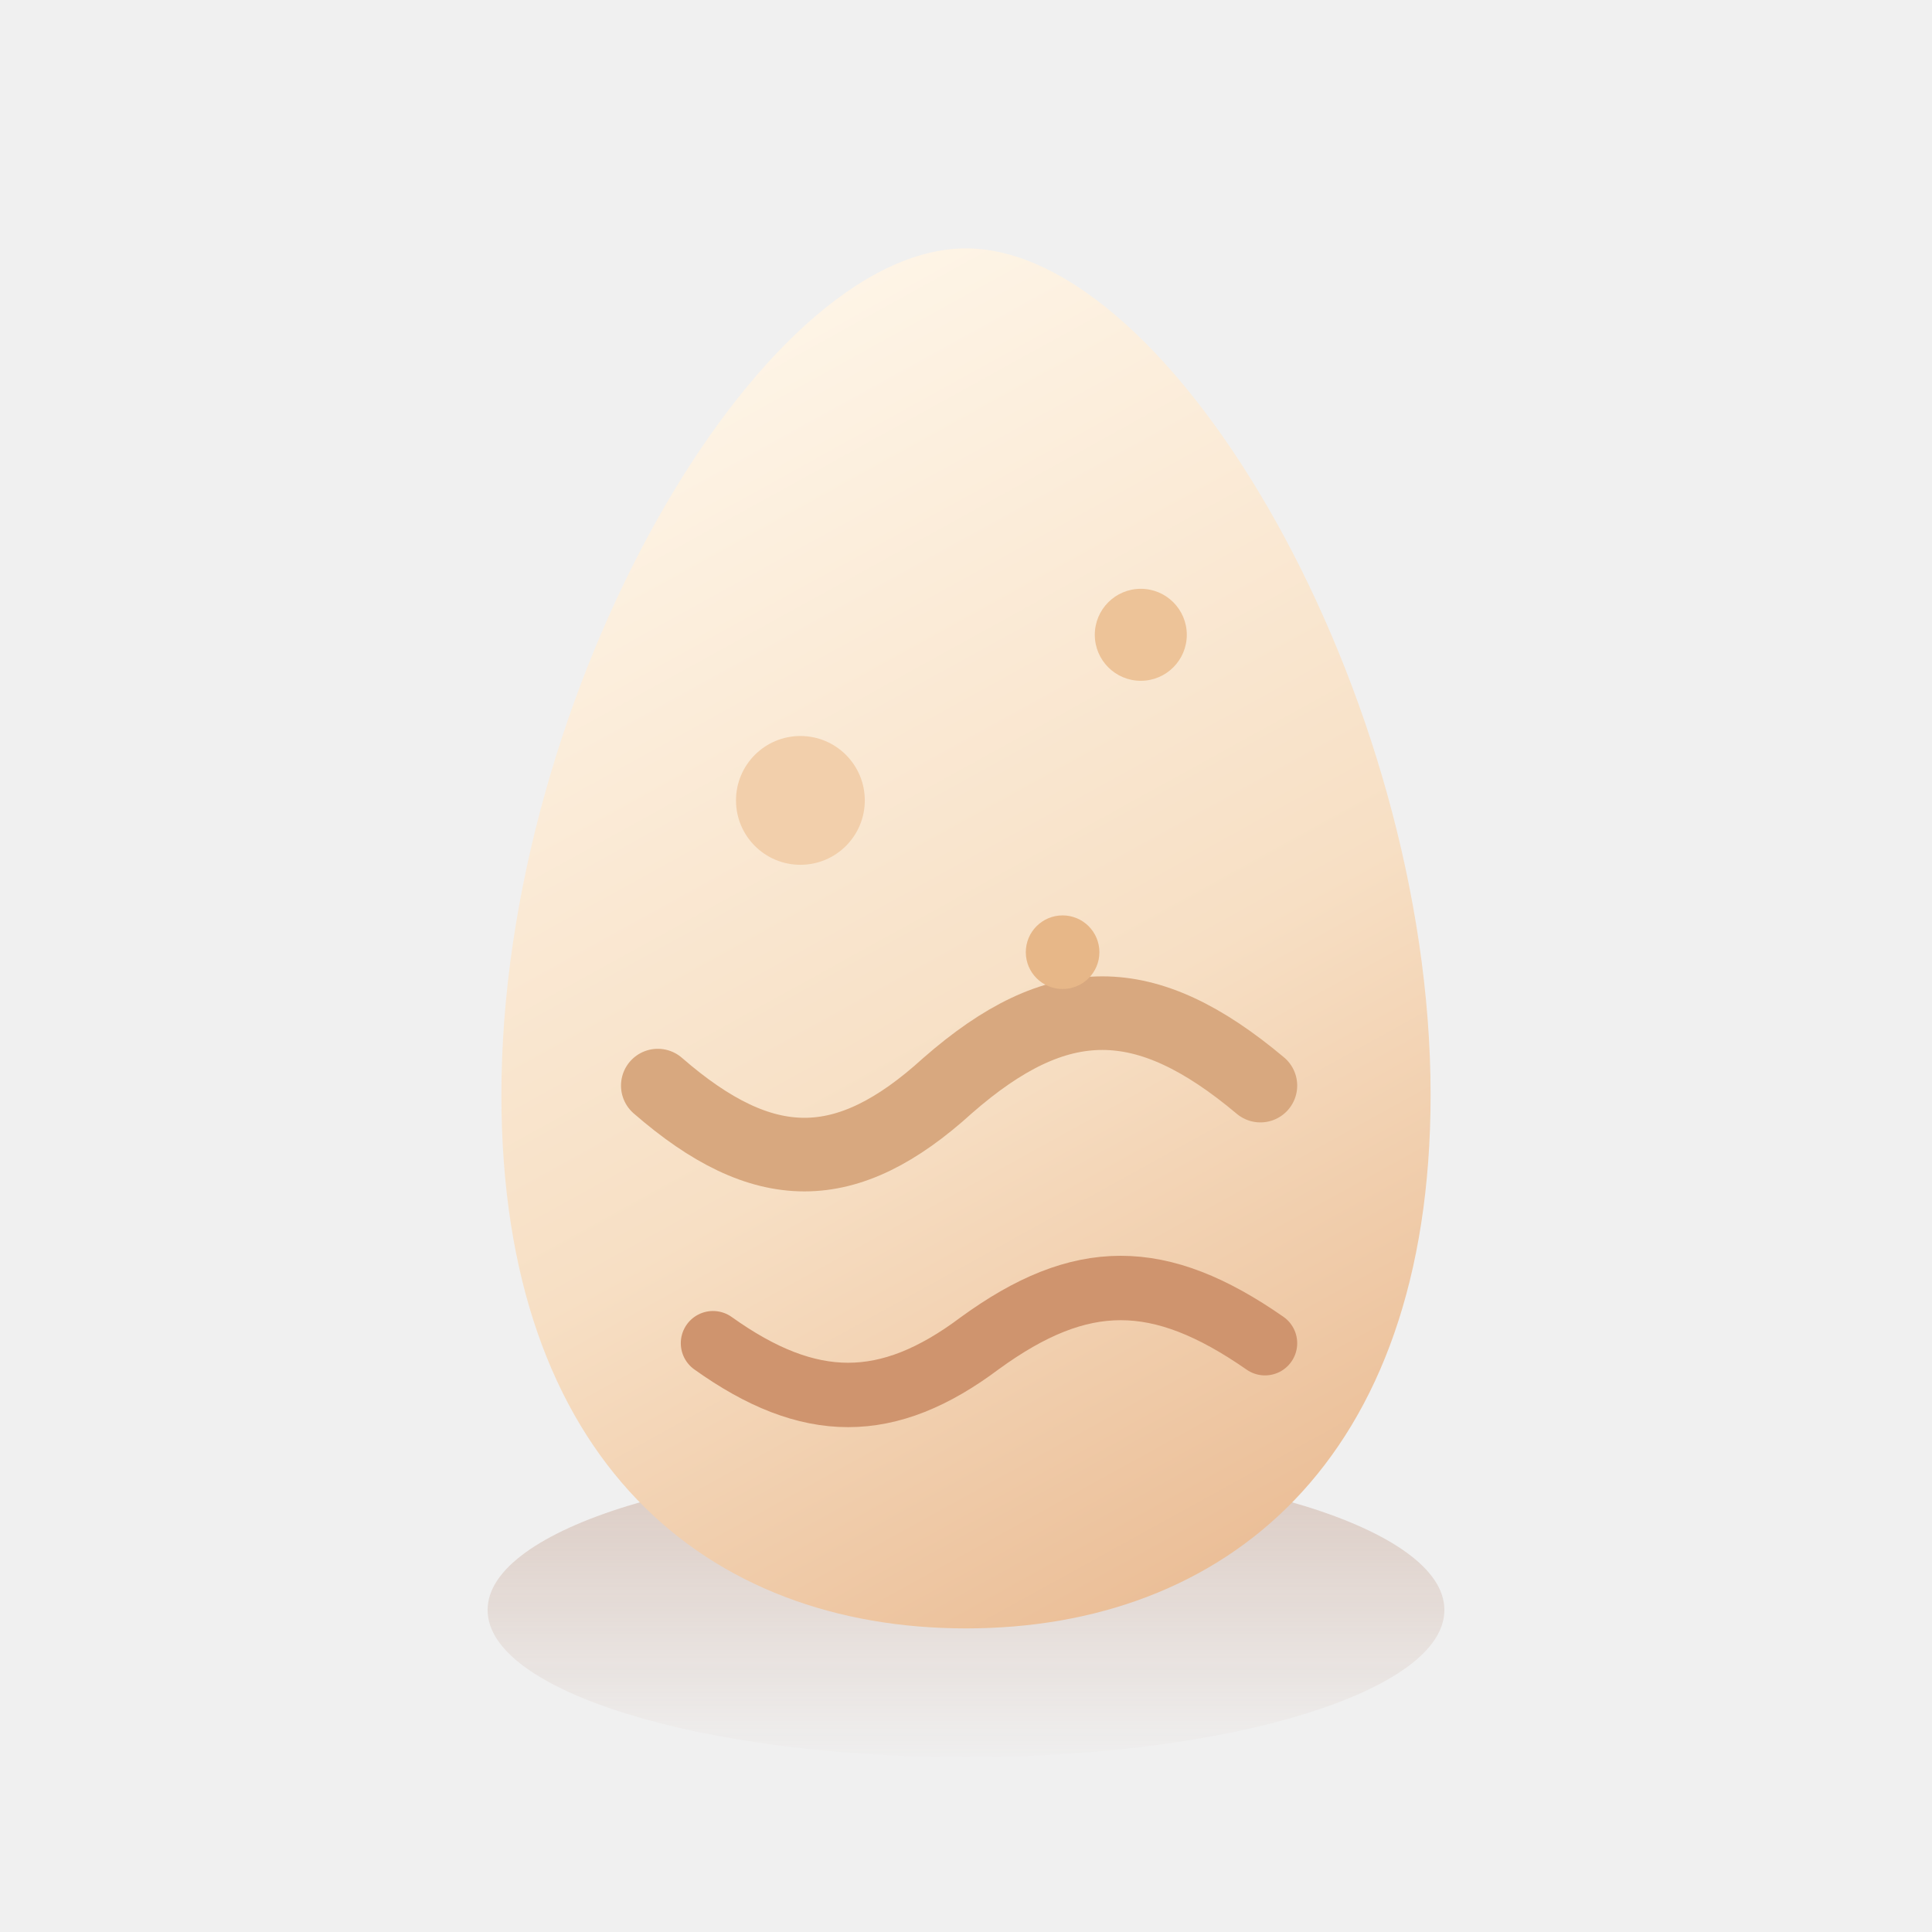
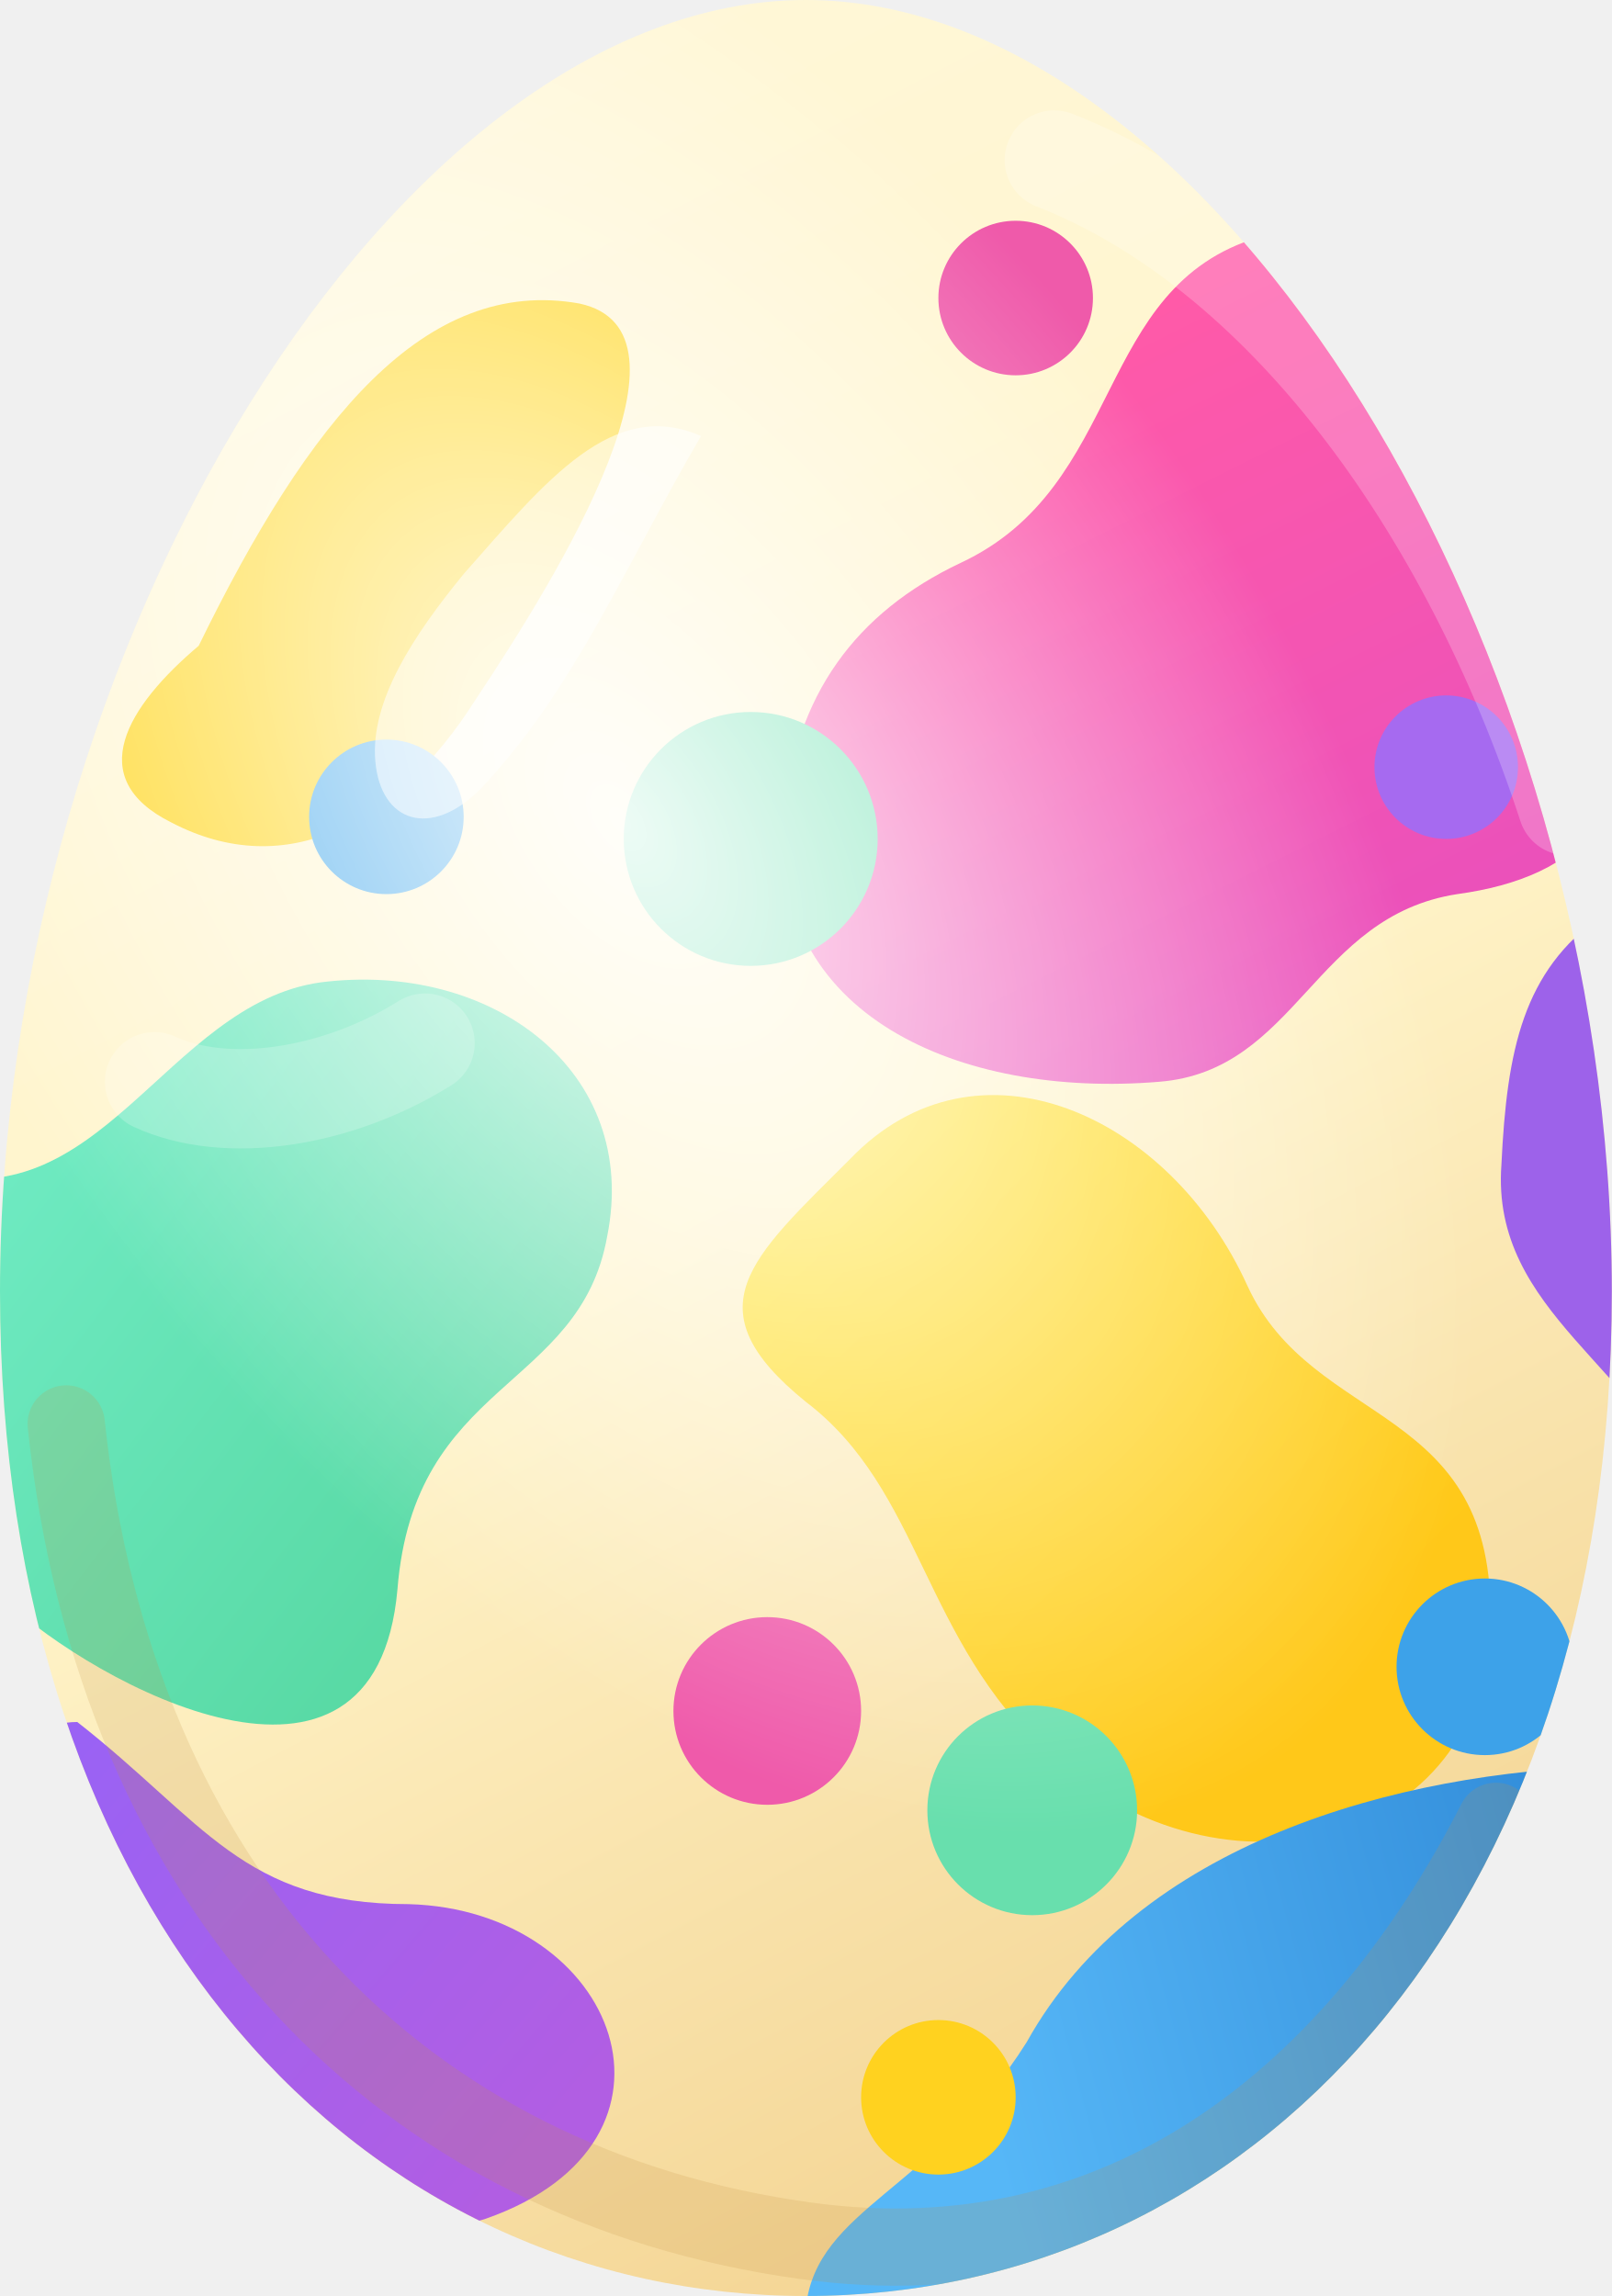
- <svg xmlns="http://www.w3.org/2000/svg" width="420" height="420" viewBox="0 0 420 420" fill="none">
+ <svg xmlns="http://www.w3.org/2000/svg" width="292" height="416" viewBox="14 2 292 416" fill="none">
  <defs>
-     <linearGradient id="eggBody" x1="130" y1="60" x2="290" y2="350" gradientUnits="userSpaceOnUse">
-       <stop stop-color="#fff8ec" />
-       <stop offset="0.58" stop-color="#f7dfc4" />
-       <stop offset="1" stop-color="#e9b990" />
+     <linearGradient id="egg-shell" x1="74" y1="36" x2="262" y2="394" gradientUnits="userSpaceOnUse">
+       <stop offset="0" stop-color="#fff7d7" />
+       <stop offset="0.48" stop-color="#fff4c9" />
+       <stop offset="1" stop-color="#f3d28f" />
    </linearGradient>
-     <linearGradient id="eggShadow" x1="210" y1="314" x2="210" y2="384" gradientUnits="userSpaceOnUse">
-       <stop stop-color="#a97155" stop-opacity="0.32" />
-       <stop offset="1" stop-color="#a97155" stop-opacity="0" />
+     <radialGradient id="shell-glow" cx="0" cy="0" r="1" gradientUnits="userSpaceOnUse" gradientTransform="translate(126 150) rotate(55) scale(210 120)">
+       <stop stop-color="#ffffff" stop-opacity="0.88" />
+       <stop offset="1" stop-color="#ffffff" stop-opacity="0" />
+     </radialGradient>
+     <linearGradient id="pink" x1="220" y1="58" x2="280" y2="178" gradientUnits="userSpaceOnUse">
+       <stop stop-color="#ff5aa8" />
+       <stop offset="1" stop-color="#e950bc" />
    </linearGradient>
+     <linearGradient id="mint" x1="10" y1="198" x2="120" y2="282" gradientUnits="userSpaceOnUse">
+       <stop stop-color="#71ecc5" />
+       <stop offset="1" stop-color="#55d7a0" />
+     </linearGradient>
+     <linearGradient id="yellow" x1="170" y1="182" x2="272" y2="286" gradientUnits="userSpaceOnUse">
+       <stop stop-color="#ffe42b" />
+       <stop offset="1" stop-color="#ffc819" />
+     </linearGradient>
+     <linearGradient id="blue" x1="184" y1="354" x2="296" y2="324" gradientUnits="userSpaceOnUse">
+       <stop stop-color="#56b7f7" />
+       <stop offset="1" stop-color="#328dda" />
+     </linearGradient>
+     <linearGradient id="violet" x1="28" y1="318" x2="112" y2="390" gradientUnits="userSpaceOnUse">
+       <stop stop-color="#9a62f4" />
+       <stop offset="1" stop-color="#b15ee3" />
+     </linearGradient>
+     <clipPath id="egg-clip">
+       <path d="M160 418C80 418 14 350 14 236C14 119 86 2 160 2C234 2 306 119 306 236C306 350 240 418 160 418Z" />
+     </clipPath>
  </defs>
-   <ellipse cx="210" cy="350" rx="104" ry="32" fill="url(#eggShadow)" />
-   <path d="M311 238c0 80-45 116-101 116S109 318 109 238C109 151 165 54 210 54s101 97 101 184Z" fill="url(#eggBody)" />
-   <path d="M143 236c23 20 41 20 63 0 24-21 43-21 68 0" stroke="#d8a87f" stroke-width="16" stroke-linecap="round" />
-   <path d="M155 292c21 15 38 15 58 0 22-16 39-16 62 0" stroke="#cf946e" stroke-width="14" stroke-linecap="round" />
-   <circle cx="174" cy="174" r="14" fill="#f2cfab" />
-   <circle cx="248" cy="138" r="10" fill="#edc398" />
-   <circle cx="231" cy="207" r="8" fill="#e7b788" />
+   <path d="M160 418C80 418 14 350 14 236C14 119 86 2 160 2C234 2 306 119 306 236C306 350 240 418 160 418Z" fill="url(#egg-shell)" />
+   <g clip-path="url(#egg-clip)">
+     <path d="M0 214C32 224 44 184 72 180C103 176 130 196 124 226C119 254 89 252 86 290C82 335 31 307 15 292C0 278-15 280-28 289L0 214Z" fill="url(#mint)" />
+     <path d="M188 104C218 90 212 54 242 45C262 39 291 79 304 117C315 149 300 161 278 164C252 168 249 196 224 198C188 201 153 186 156 150C158 128 169 113 188 104Z" fill="url(#pink)" />
+     <path d="M168 212C191 188 226 204 240 235C252 261 285 256 284 296C283 336 236 349 204 320C181 299 181 272 160 256C139 239 150 230 168 212Z" fill="url(#yellow)" />
+     <path d="M200 372C220 336 267 323 306 322L306 420H160C162 402 183 399 200 372Z" fill="url(#blue)" />
+     <path d="M28 314C51 332 58 347 88 347C126 348 142 390 102 404C66 416 24 367 18 340C15 325 17 314 28 314Z" fill="url(#violet)" />
+     <path d="M50 119C70 78 91 52 119 57C142 62 116 105 100 129C86 151 66 162 45 151C29 143 37 130 50 119Z" fill="#ffd51b" />
+     <path d="M304 168C290 178 287 192 286 213C284 240 312 250 320 274V164C314 164 309 165 304 168Z" fill="#9d62ea" />
+     <circle cx="150" cy="154" r="23" fill="#6ce0b0" />
+     <circle cx="153" cy="312" r="17" fill="#ef5aaa" />
+     <circle cx="201" cy="330" r="19" fill="#68dfad" />
+     <circle cx="283" cy="304" r="16" fill="#3da2e9" />
+     <circle cx="276" cy="141" r="13" fill="#a66af0" />
+     <circle cx="84" cy="150" r="14" fill="#43a8eb" />
+     <circle cx="198" cy="56" r="14" fill="#ef5aaa" />
+     <circle cx="184" cy="382" r="14" fill="#ffd21f" />
+     <path d="M98 106C113 89 125 74 141 81C127 105 118 127 101 145C92 154 83 151 82 140C81 129 89 117 98 106Z" fill="#ffffff" opacity="0.55" />
+     <path d="M42 198C55 204 75 201 91 191" stroke="#ffffff" stroke-opacity="0.2" stroke-width="18" stroke-linecap="round" />
+     <path d="M205 31C246 47 280 93 298 148" stroke="#ffffff" stroke-opacity="0.22" stroke-width="18" stroke-linecap="round" />
+     <path d="M26 260C35 345 87 398 160 408C218 416 260 381 285 332" stroke="#c69045" stroke-opacity="0.18" stroke-width="14" stroke-linecap="round" />
+     <path d="M160 418C80 418 14 350 14 236C14 119 86 2 160 2C234 2 306 119 306 236C306 350 240 418 160 418Z" fill="url(#shell-glow)" />
+   </g>
</svg>
